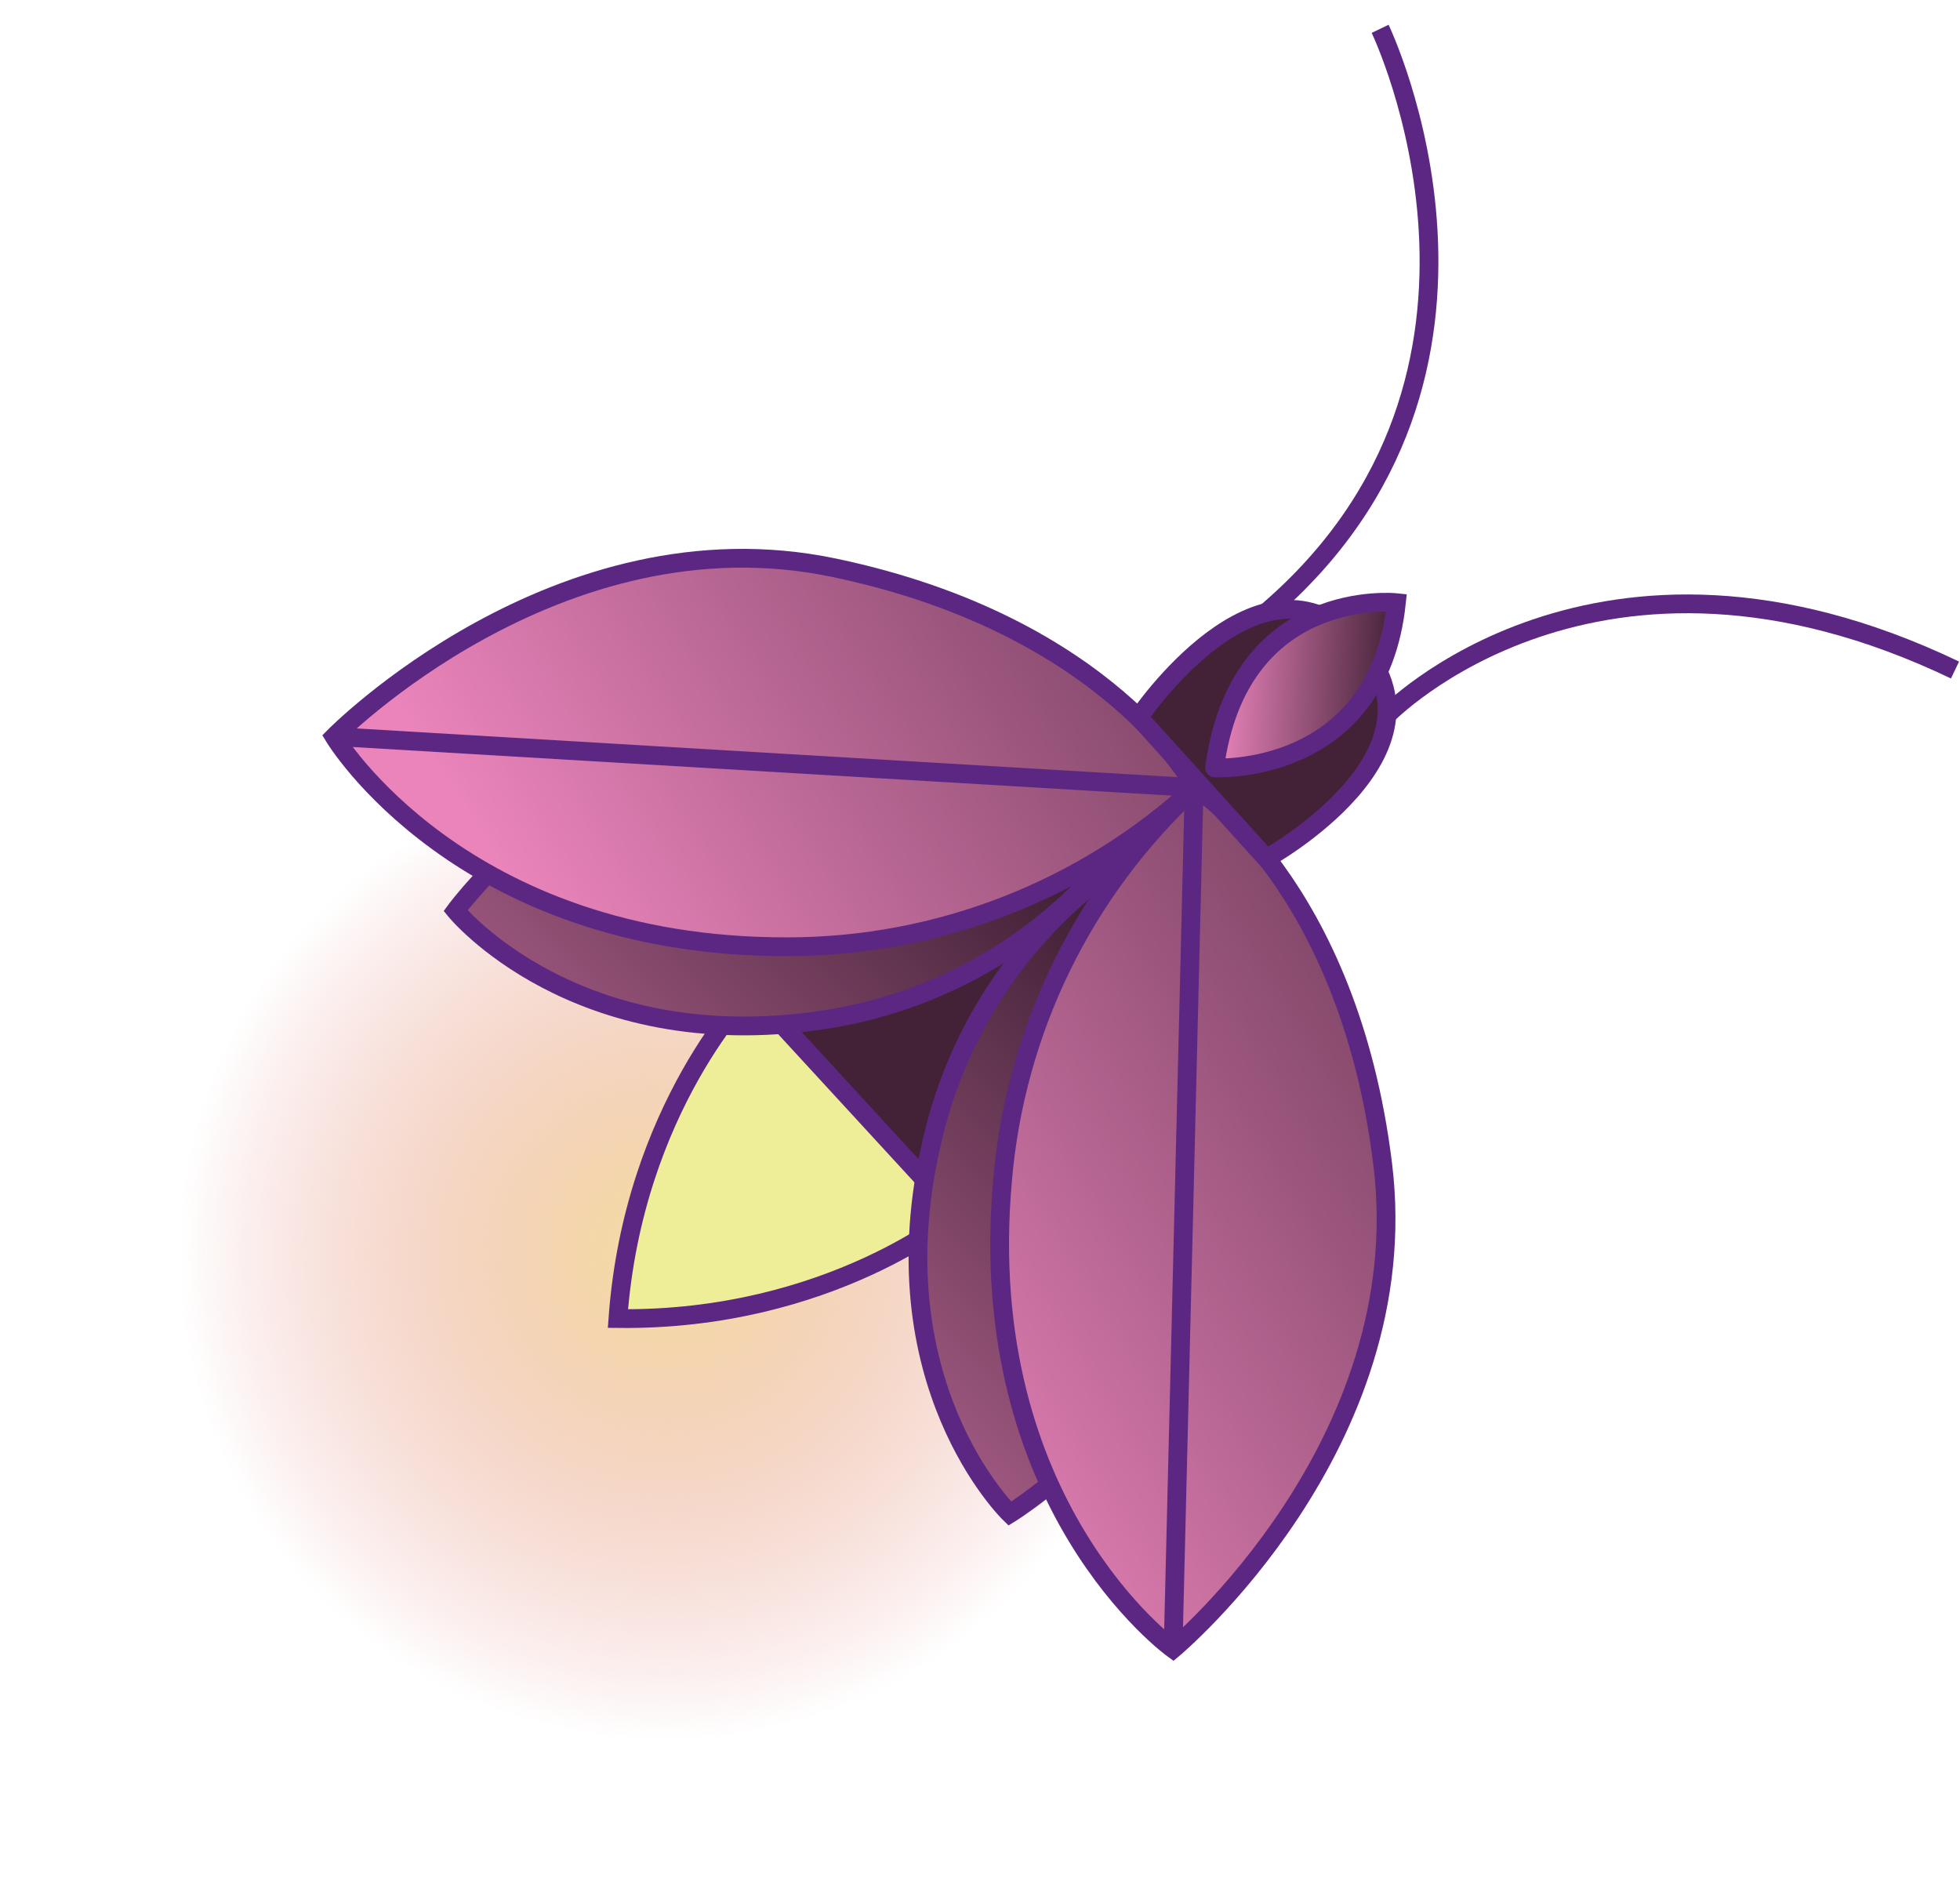
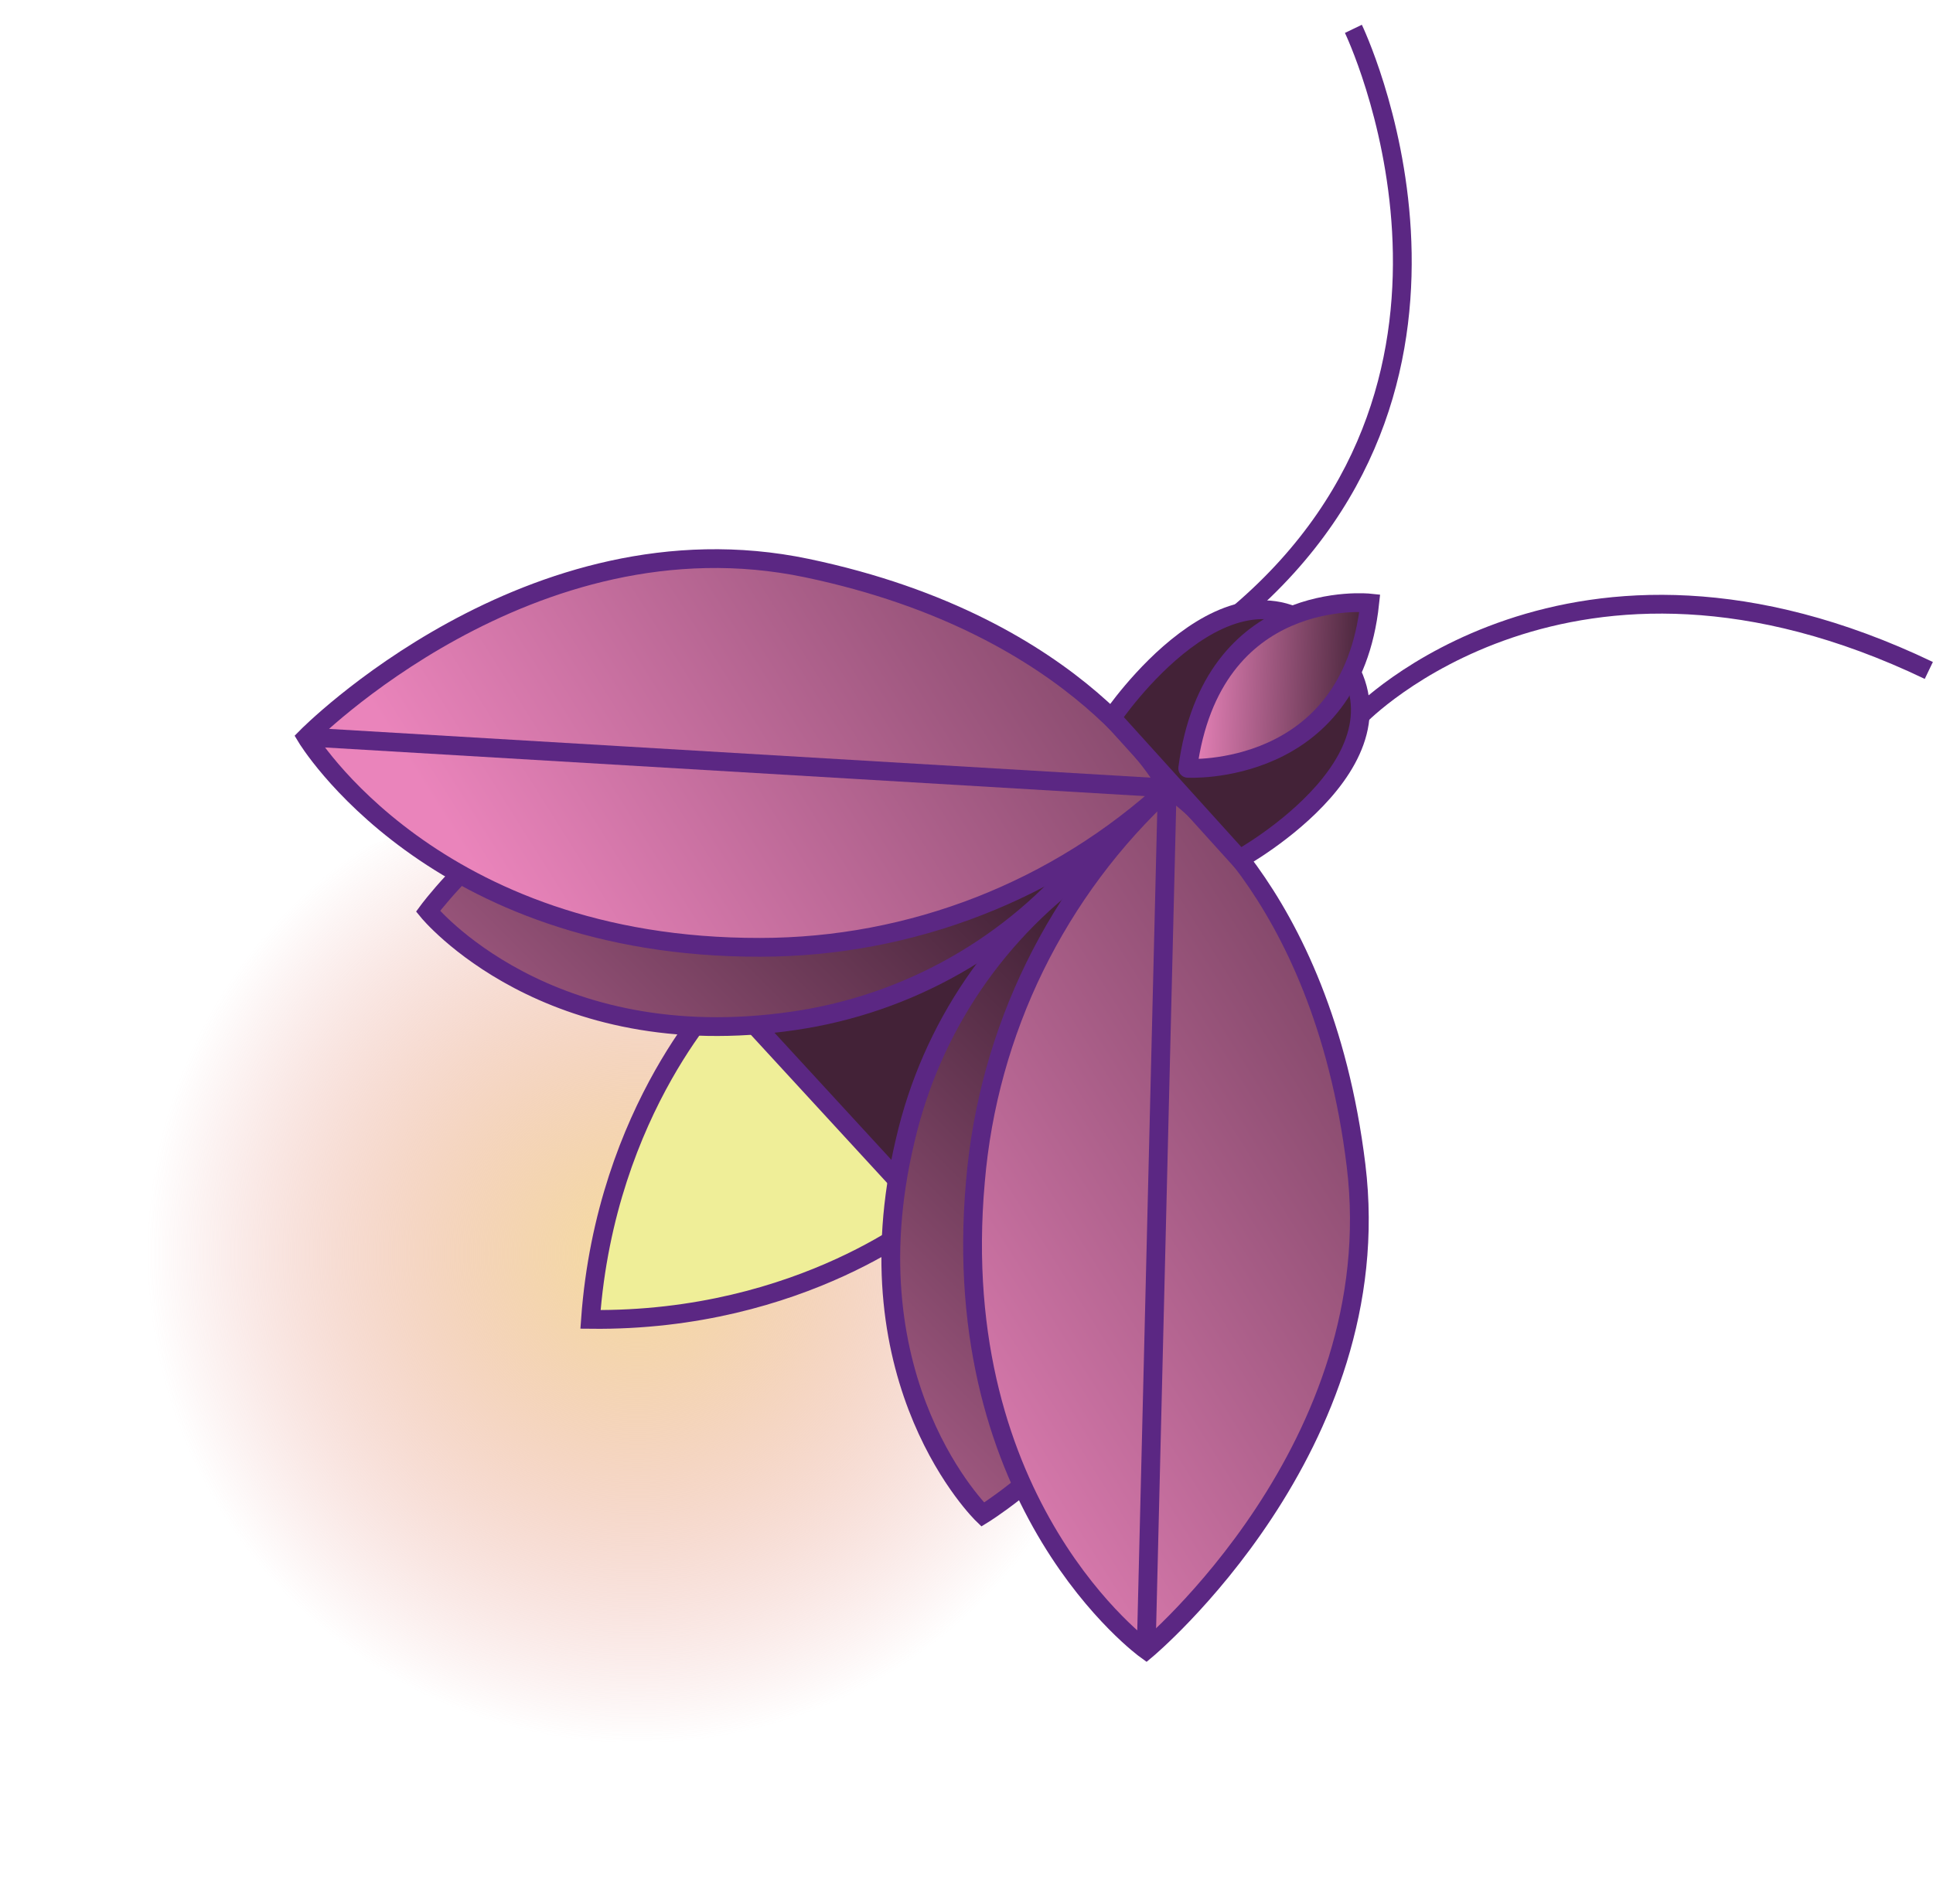
- <svg xmlns="http://www.w3.org/2000/svg" width="68" height="66" viewBox="0 0 68 66" fill="none">
-   <path d="M19.816 66C30.224 66 38.66 57.563 38.66 47.156C38.66 36.748 30.224 28.311 19.816 28.311C9.408 28.311 0.971 36.748 0.971 47.156C0.971 57.563 9.408 66 19.816 66Z" fill="url(#paint0_radial_1036_7831)" />
-   <path d="M26.081 34.313C26.081 34.313 21.972 38.396 21.438 45.741C28.809 45.826 33.218 42.075 33.218 42.075" fill="#EFEE98" />
-   <path d="M26.081 34.313C26.081 34.313 21.972 38.396 21.438 45.741C28.809 45.826 33.218 42.075 33.218 42.075" stroke="#5B2783" stroke-width="0.651" stroke-miterlimit="10" />
-   <path d="M43.822 32.286L35.954 23.73L25.29 33.537L33.157 42.093L43.822 32.286Z" fill="#432237" stroke="#5B2783" stroke-width="0.651" stroke-miterlimit="10" />
-   <path d="M35.035 52.507C35.035 52.507 42.243 48.092 42.393 40.577C42.543 33.063 38.877 29.944 38.877 29.944C35.574 32.211 33.242 35.637 32.346 39.542C30.34 47.968 35.035 52.507 35.035 52.507Z" fill="url(#paint1_linear_1036_7831)" stroke="#5B2783" stroke-width="0.651" stroke-miterlimit="10" />
-   <path d="M40.7 57.201C40.7 57.201 49.165 50.143 47.973 40.401C46.781 30.66 41.461 27.32 41.461 27.32C37.603 30.869 35.219 35.738 34.781 40.962C33.778 52.227 40.7 57.201 40.7 57.201Z" fill="url(#paint2_linear_1036_7831)" stroke="#5B2783" stroke-width="0.651" stroke-miterlimit="10" />
-   <path d="M40.699 57.208L41.429 27.32" stroke="#5B2783" stroke-width="0.651" stroke-miterlimit="10" />
-   <path d="M15.806 31.591C15.806 31.591 20.8 24.78 28.302 25.256C35.803 25.731 38.603 29.645 38.603 29.645C36.074 32.759 32.467 34.809 28.497 35.388C19.934 36.651 15.806 31.591 15.806 31.591Z" fill="url(#paint3_linear_1036_7831)" stroke="#5B2783" stroke-width="0.651" stroke-miterlimit="10" />
-   <path d="M11.593 25.555C11.593 25.555 19.335 17.683 28.939 19.695C38.544 21.707 41.461 27.32 41.461 27.32C37.607 30.871 32.559 32.842 27.318 32.842C15.975 32.868 11.593 25.555 11.593 25.555Z" fill="url(#paint4_linear_1036_7831)" stroke="#5B2783" stroke-width="0.651" stroke-miterlimit="10" />
-   <path d="M11.593 25.549L41.429 27.32" stroke="#5B2783" stroke-width="0.651" stroke-miterlimit="10" />
-   <path d="M39.508 24.885C39.508 24.885 43.728 18.634 47.101 22.28C50.617 26.083 43.936 29.782 43.936 29.782L39.508 24.885Z" fill="#432237" stroke="#5B2783" stroke-width="0.651" stroke-miterlimit="10" />
-   <path d="M48.448 20.906C48.448 20.906 42.978 20.32 42.139 26.636C42.112 26.636 47.804 26.968 48.448 20.906Z" fill="url(#paint5_linear_1036_7831)" stroke="#5B2783" stroke-width="0.651" stroke-miterlimit="10" />
-   <path d="M48.103 24.819C48.103 24.819 55.37 17.279 67.827 23.243" stroke="#5B2783" stroke-width="0.651" stroke-miterlimit="10" />
-   <path d="M47.882 1C47.882 1 53.638 12.955 43.942 21.238" stroke="#5B2783" stroke-width="0.651" stroke-miterlimit="10" />
+ <svg xmlns="http://www.w3.org/2000/svg" width="67" height="66" viewBox="0 0 67 66" fill="none">
+   <path d="M18.845 66C29.252 66 37.689 57.563 37.689 47.156C37.689 36.748 29.252 28.311 18.845 28.311C8.437 28.311 0 36.748 0 47.156C0 57.563 8.437 66 18.845 66Z" fill="url(#paint0_radial_1269_8140)" />
+   <path d="M25.109 34.313C25.109 34.313 21 38.396 20.467 45.741C27.838 45.826 32.246 42.075 32.246 42.075" fill="#EFEE98" />
+   <path d="M25.109 34.313C25.109 34.313 21 38.396 20.467 45.741C27.838 45.826 32.246 42.075 32.246 42.075" stroke="#5B2783" stroke-width="0.651" stroke-miterlimit="10" />
+   <path d="M42.85 32.286L34.983 23.73L24.318 33.537L32.186 42.093L42.85 32.286Z" fill="#432237" stroke="#5B2783" stroke-width="0.651" stroke-miterlimit="10" />
+   <path d="M34.063 52.507C34.063 52.507 41.272 48.092 41.422 40.577C41.571 33.063 37.905 29.944 37.905 29.944C34.602 32.211 32.271 35.637 31.374 39.542C29.369 47.968 34.063 52.507 34.063 52.507Z" fill="url(#paint1_linear_1269_8140)" stroke="#5B2783" stroke-width="0.651" stroke-miterlimit="10" />
+   <path d="M39.728 57.201C39.728 57.201 48.193 50.143 47.002 40.401C45.81 30.66 40.49 27.32 40.49 27.32C36.632 30.869 34.248 35.738 33.809 40.962C32.806 52.227 39.728 57.201 39.728 57.201Z" fill="url(#paint2_linear_1269_8140)" stroke="#5B2783" stroke-width="0.651" stroke-miterlimit="10" />
+   <path d="M39.728 57.208L40.457 27.32" stroke="#5B2783" stroke-width="0.651" stroke-miterlimit="10" />
+   <path d="M14.835 31.591C14.835 31.591 19.829 24.78 27.33 25.256C34.832 25.731 37.632 29.645 37.632 29.645C35.102 32.759 31.495 34.809 27.526 35.388C18.963 36.651 14.835 31.591 14.835 31.591Z" fill="url(#paint3_linear_1269_8140)" stroke="#5B2783" stroke-width="0.651" stroke-miterlimit="10" />
+   <path d="M10.621 25.555C10.621 25.555 18.363 17.683 27.968 19.695C37.573 21.707 40.49 27.32 40.49 27.32C36.636 30.871 31.587 32.842 26.347 32.842C15.003 32.868 10.621 25.555 10.621 25.555Z" fill="url(#paint4_linear_1269_8140)" stroke="#5B2783" stroke-width="0.651" stroke-miterlimit="10" />
+   <path d="M10.621 25.549L40.457 27.32" stroke="#5B2783" stroke-width="0.651" stroke-miterlimit="10" />
+   <path d="M38.537 24.885C38.537 24.885 42.756 18.634 46.129 22.28C49.646 26.083 42.965 29.782 42.965 29.782L38.537 24.885Z" fill="#432237" stroke="#5B2783" stroke-width="0.651" stroke-miterlimit="10" />
+   <path d="M47.477 20.906C47.477 20.906 42.007 20.32 41.167 26.636C41.141 26.636 46.832 26.968 47.477 20.906Z" fill="url(#paint5_linear_1269_8140)" stroke="#5B2783" stroke-width="0.651" stroke-miterlimit="10" />
+   <path d="M47.132 24.819C47.132 24.819 54.399 17.279 66.855 23.243" stroke="#5B2783" stroke-width="0.651" stroke-miterlimit="10" />
+   <path d="M46.91 1C46.91 1 52.666 12.955 42.971 21.238" stroke="#5B2783" stroke-width="0.651" stroke-miterlimit="10" />
  <defs>
-     <radialGradient id="paint0_radial_1036_7831" cx="0" cy="0" r="1" gradientUnits="userSpaceOnUse" gradientTransform="translate(23.05 43.4683) rotate(47.4) scale(16.9236)">
+     <radialGradient id="paint0_radial_1269_8140" cx="0" cy="0" r="1" gradientUnits="userSpaceOnUse" gradientTransform="translate(22.0786 43.4683) rotate(47.4) scale(16.9236)">
      <stop stop-color="#F5DD9F" />
      <stop offset="1" stop-color="#E38382" stop-opacity="0" />
    </radialGradient>
-     <linearGradient id="paint1_linear_1036_7831" x1="20.869" y1="57.35" x2="41.92" y2="36.318" gradientUnits="userSpaceOnUse">
+     <linearGradient id="paint1_linear_1269_8140" x1="19.897" y1="57.35" x2="40.948" y2="36.318" gradientUnits="userSpaceOnUse">
      <stop stop-color="#EA84BB" />
      <stop offset="1" stop-color="#432237" />
    </linearGradient>
-     <linearGradient id="paint2_linear_1036_7831" x1="29.578" y1="49.468" x2="61.43" y2="29.469" gradientUnits="userSpaceOnUse">
+     <linearGradient id="paint2_linear_1269_8140" x1="28.606" y1="49.468" x2="60.458" y2="29.469" gradientUnits="userSpaceOnUse">
      <stop stop-color="#EA84BB" />
      <stop offset="1" stop-color="#432237" />
    </linearGradient>
-     <linearGradient id="paint3_linear_1036_7831" x1="10.653" y1="47.127" x2="31.71" y2="26.096" gradientUnits="userSpaceOnUse">
+     <linearGradient id="paint3_linear_1269_8140" x1="9.681" y1="47.127" x2="30.739" y2="26.096" gradientUnits="userSpaceOnUse">
      <stop stop-color="#EA84BB" />
      <stop offset="1" stop-color="#432237" />
    </linearGradient>
-     <linearGradient id="paint4_linear_1036_7831" x1="18.308" y1="31.517" x2="50.154" y2="11.518" gradientUnits="userSpaceOnUse">
+     <linearGradient id="paint4_linear_1269_8140" x1="17.337" y1="31.517" x2="49.182" y2="11.518" gradientUnits="userSpaceOnUse">
      <stop stop-color="#EA84BB" />
      <stop offset="1" stop-color="#432237" />
    </linearGradient>
-     <linearGradient id="paint5_linear_1036_7831" x1="42.262" y1="23.63" x2="48.325" y2="23.888" gradientUnits="userSpaceOnUse">
+     <linearGradient id="paint5_linear_1269_8140" x1="41.291" y1="23.63" x2="47.354" y2="23.888" gradientUnits="userSpaceOnUse">
      <stop stop-color="#EA84BB" />
      <stop offset="1" stop-color="#432237" />
    </linearGradient>
  </defs>
</svg>
